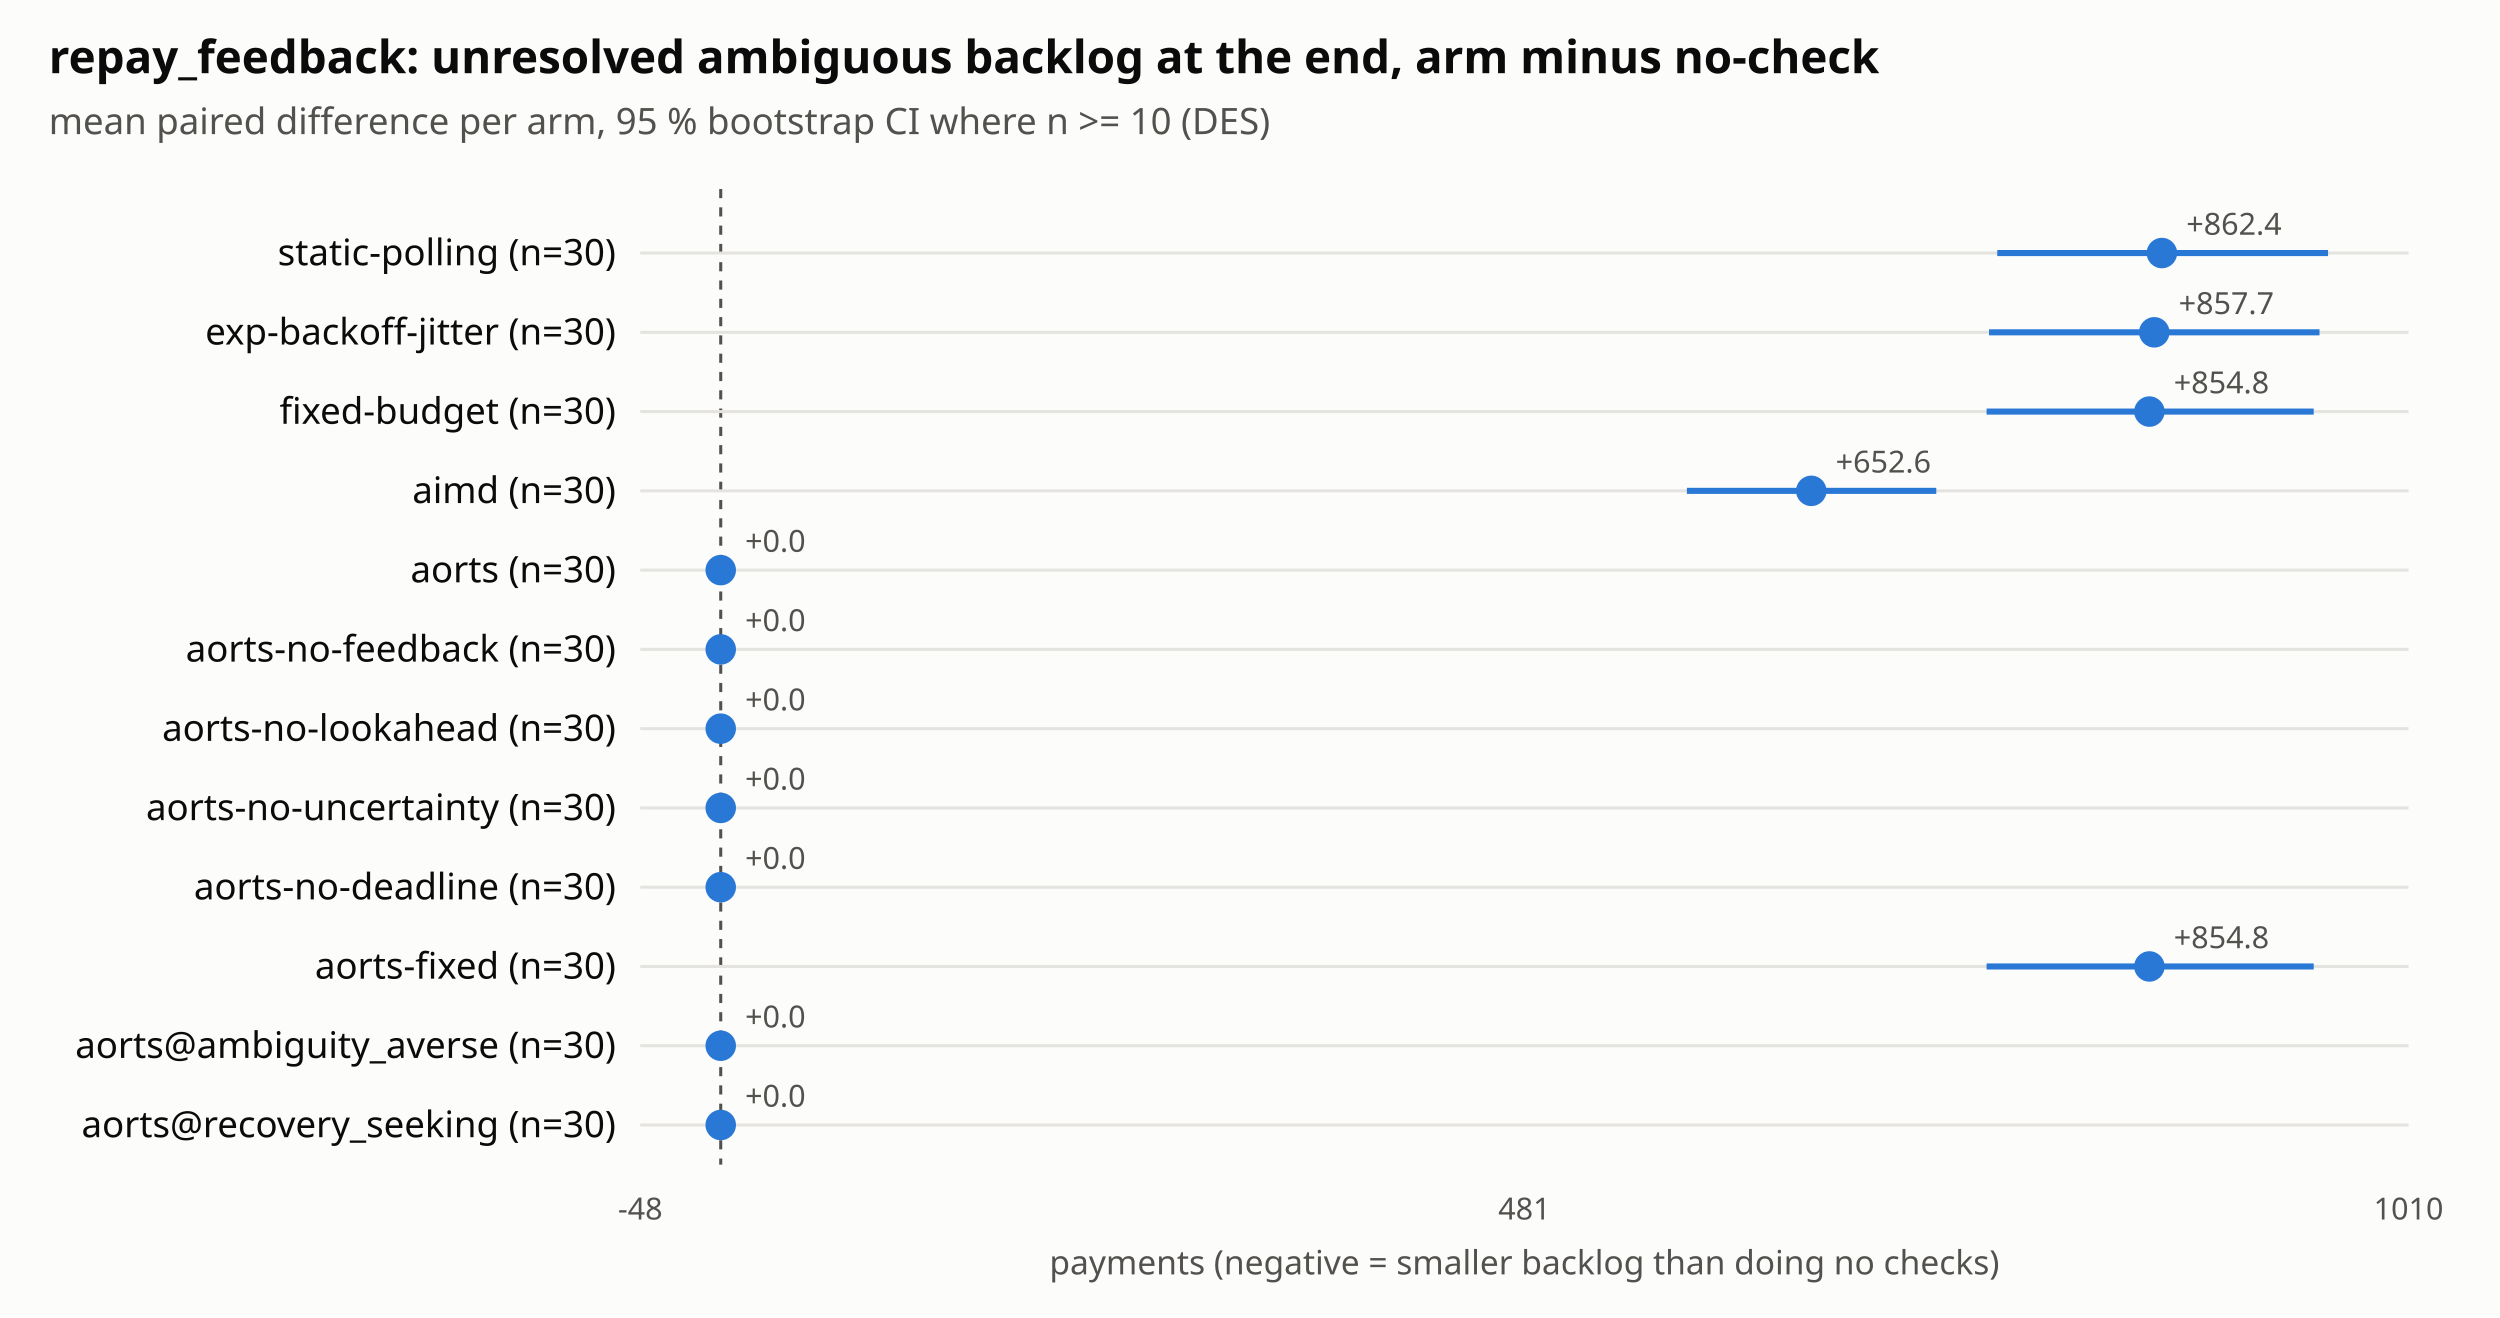
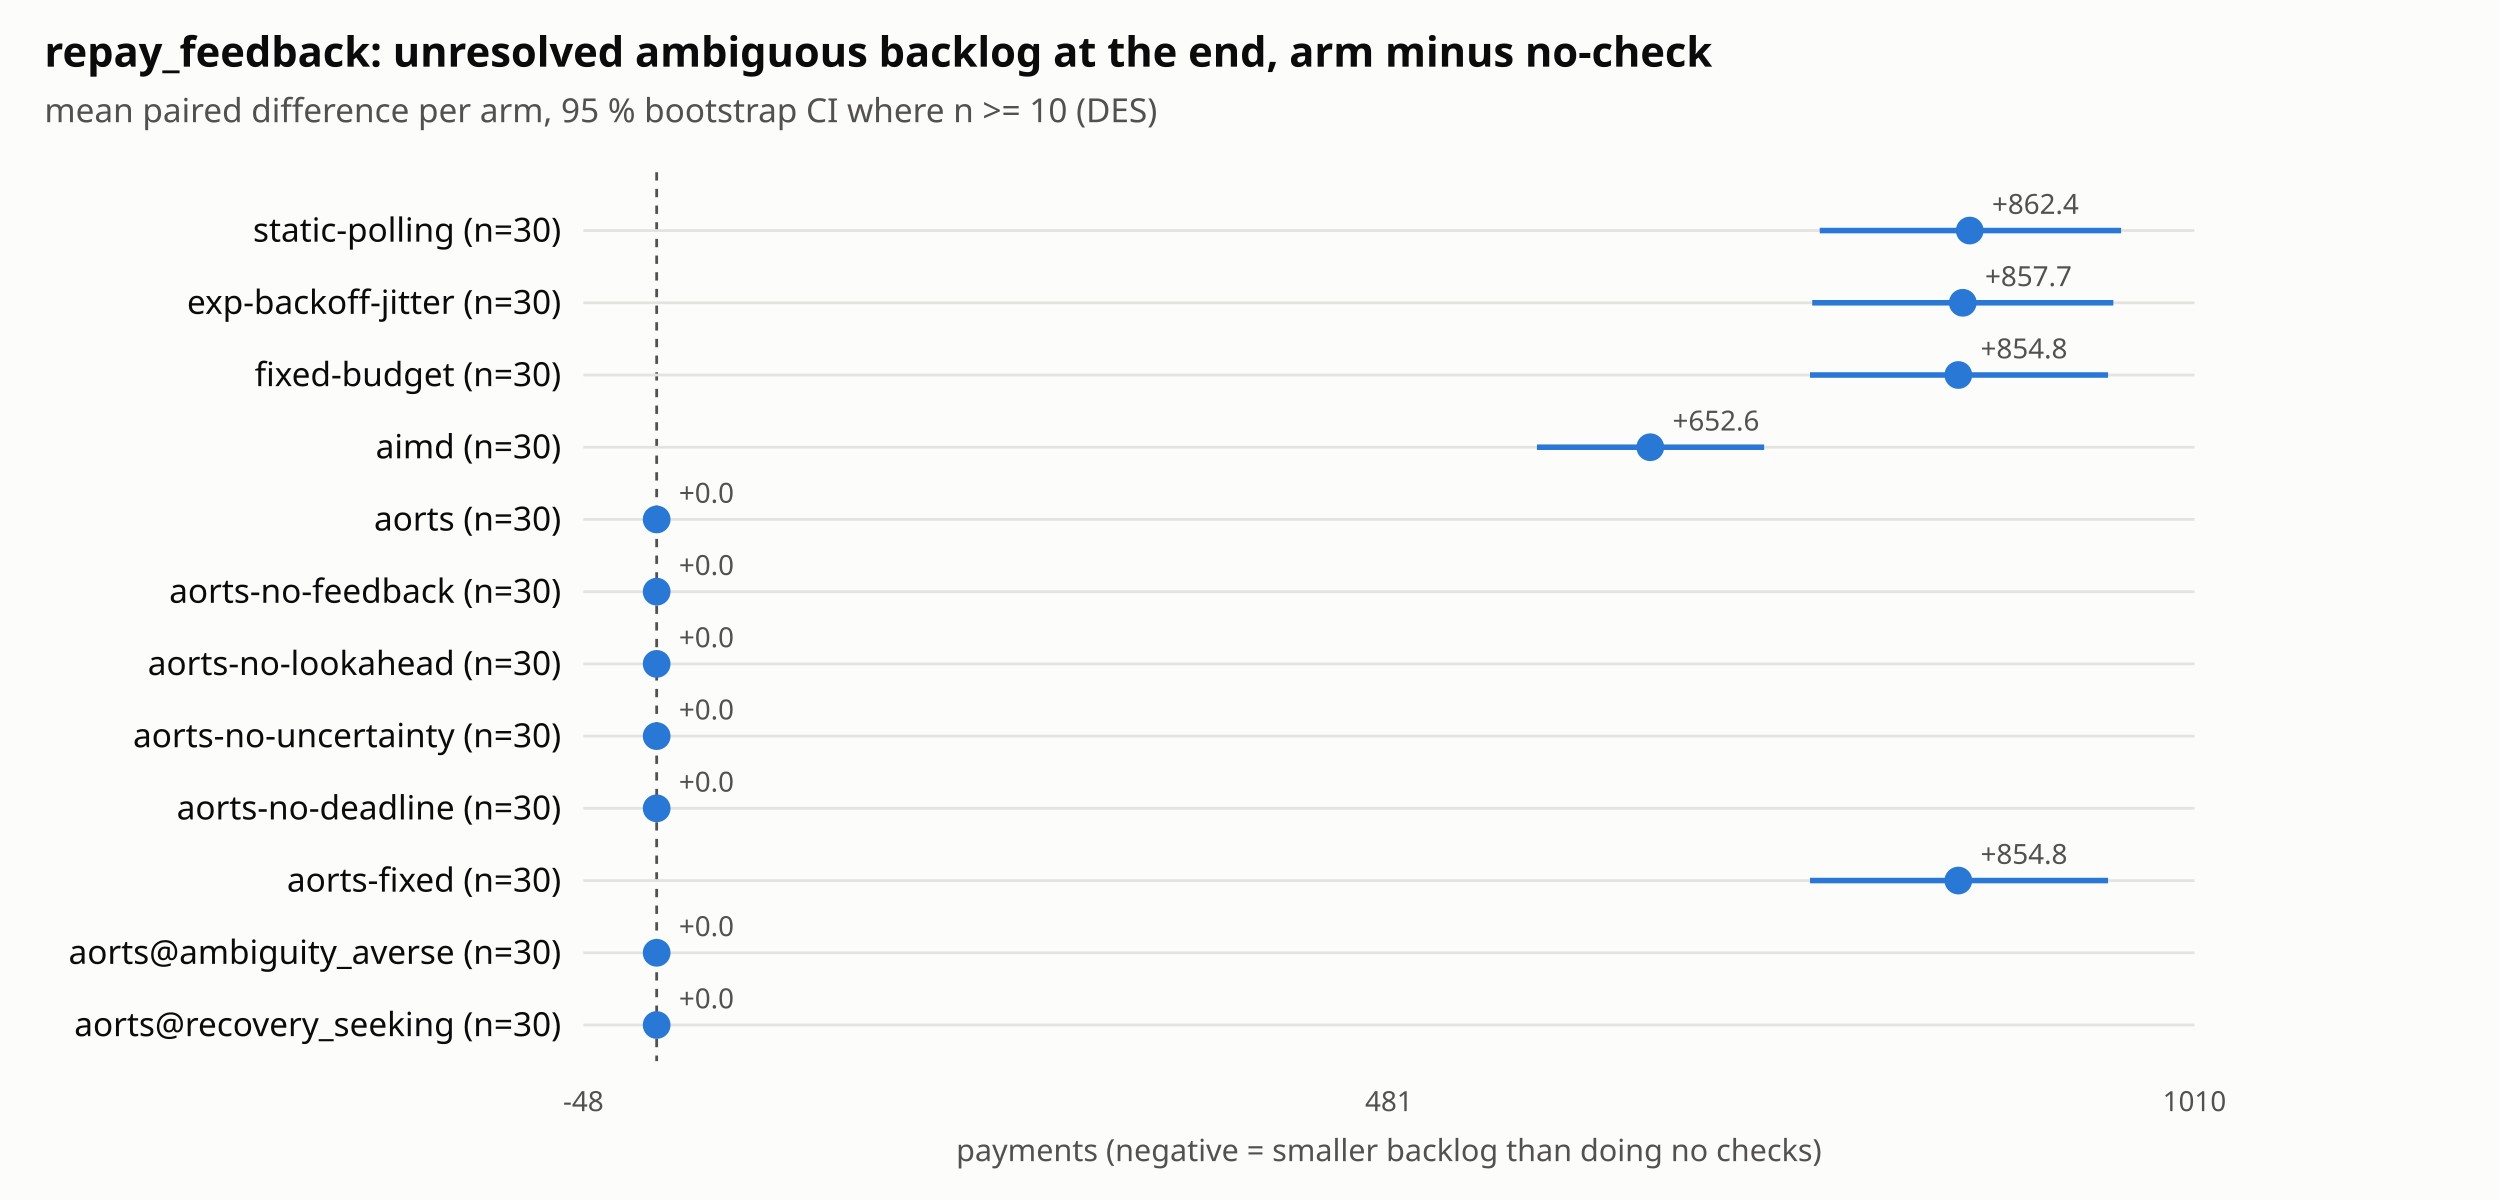
- <svg xmlns="http://www.w3.org/2000/svg" width="820" height="432" viewBox="0 0 820 432" font-family="system-ui, sans-serif">
+ <svg xmlns="http://www.w3.org/2000/svg" width="900" height="432" viewBox="0 0 900 432" font-family="system-ui, sans-serif">
  <style>.bg{fill:#fcfcfb}.t{fill:#0b0b0b}.m{fill:#52514e}.g{stroke:#e4e3df}.z{stroke:#52514e}.d{fill:#2a78d6}.w{stroke:#2a78d6}@media (prefers-color-scheme: dark){.bg{fill:#1a1a19}.t{fill:#f0efec}.m{fill:#c3c2b7}.g{stroke:#3a3936}.z{stroke:#c3c2b7}.d{fill:#3987e5}.w{stroke:#3987e5}}</style>
-   <rect class="bg" width="820" height="432" />
+   <rect class="bg" width="900" height="432" />
  <text class="t" x="16" y="24" font-size="15" font-weight="600">repay_feedback: unresolved ambiguous backlog at the end, arm minus no-check</text>
  <text class="m" x="16" y="44" font-size="12">mean paired difference per arm, 95 % bootstrap CI where n &gt;= 10 (DES)</text>
  <line class="z" x1="236.4" y1="62" x2="236.4" y2="382" stroke-dasharray="3 3" />
  <line class="g" x1="210" y1="83.0" x2="790" y2="83.0" />
  <text class="t" x="202" y="87.0" font-size="12" text-anchor="end">static-polling (n=30)</text>
  <line class="w" x1="655.1" y1="83.0" x2="763.6" y2="83.0" stroke-width="2" />
  <circle class="d" cx="709.1" cy="83.0" r="5" />
  <text class="m" x="717.1" y="77.0" font-size="10">+862.4</text>
  <line class="g" x1="210" y1="109.0" x2="790" y2="109.0" />
  <text class="t" x="202" y="113.0" font-size="12" text-anchor="end">exp-backoff-jitter (n=30)</text>
  <line class="w" x1="652.4" y1="109.0" x2="760.8" y2="109.0" stroke-width="2" />
  <circle class="d" cx="706.6" cy="109.0" r="5" />
  <text class="m" x="714.6" y="103.0" font-size="10">+857.7</text>
  <line class="g" x1="210" y1="135.0" x2="790" y2="135.0" />
  <text class="t" x="202" y="139.0" font-size="12" text-anchor="end">fixed-budget (n=30)</text>
  <line class="w" x1="651.6" y1="135.0" x2="758.9" y2="135.0" stroke-width="2" />
  <circle class="d" cx="705.0" cy="135.0" r="5" />
  <text class="m" x="713.0" y="129.0" font-size="10">+854.8</text>
  <line class="g" x1="210" y1="161.0" x2="790" y2="161.0" />
  <text class="t" x="202" y="165.0" font-size="12" text-anchor="end">aimd (n=30)</text>
  <line class="w" x1="553.3" y1="161.0" x2="635.1" y2="161.0" stroke-width="2" />
  <circle class="d" cx="594.1" cy="161.0" r="5" />
  <text class="m" x="602.1" y="155.0" font-size="10">+652.6</text>
  <line class="g" x1="210" y1="187.0" x2="790" y2="187.0" />
  <text class="t" x="202" y="191.0" font-size="12" text-anchor="end">aorts (n=30)</text>
  <circle class="d" cx="236.4" cy="187.0" r="5" />
  <text class="m" x="244.4" y="181.0" font-size="10">+0.0</text>
  <line class="g" x1="210" y1="213.0" x2="790" y2="213.0" />
  <text class="t" x="202" y="217.0" font-size="12" text-anchor="end">aorts-no-feedback (n=30)</text>
  <circle class="d" cx="236.4" cy="213.0" r="5" />
  <text class="m" x="244.4" y="207.0" font-size="10">+0.0</text>
  <line class="g" x1="210" y1="239.0" x2="790" y2="239.0" />
  <text class="t" x="202" y="243.0" font-size="12" text-anchor="end">aorts-no-lookahead (n=30)</text>
  <circle class="d" cx="236.4" cy="239.0" r="5" />
  <text class="m" x="244.4" y="233.0" font-size="10">+0.0</text>
  <line class="g" x1="210" y1="265.0" x2="790" y2="265.0" />
  <text class="t" x="202" y="269.0" font-size="12" text-anchor="end">aorts-no-uncertainty (n=30)</text>
  <circle class="d" cx="236.4" cy="265.0" r="5" />
  <text class="m" x="244.4" y="259.0" font-size="10">+0.0</text>
  <line class="g" x1="210" y1="291.0" x2="790" y2="291.0" />
  <text class="t" x="202" y="295.0" font-size="12" text-anchor="end">aorts-no-deadline (n=30)</text>
  <circle class="d" cx="236.4" cy="291.0" r="5" />
  <text class="m" x="244.4" y="285.0" font-size="10">+0.0</text>
  <line class="g" x1="210" y1="317.0" x2="790" y2="317.0" />
  <text class="t" x="202" y="321.0" font-size="12" text-anchor="end">aorts-fixed (n=30)</text>
  <line class="w" x1="651.6" y1="317.0" x2="758.9" y2="317.0" stroke-width="2" />
  <circle class="d" cx="705.0" cy="317.0" r="5" />
  <text class="m" x="713.0" y="311.0" font-size="10">+854.8</text>
  <line class="g" x1="210" y1="343.0" x2="790" y2="343.0" />
  <text class="t" x="202" y="347.0" font-size="12" text-anchor="end">aorts@ambiguity_averse (n=30)</text>
  <circle class="d" cx="236.4" cy="343.0" r="5" />
  <text class="m" x="244.4" y="337.0" font-size="10">+0.0</text>
  <line class="g" x1="210" y1="369.0" x2="790" y2="369.0" />
  <text class="t" x="202" y="373.0" font-size="12" text-anchor="end">aorts@recovery_seeking (n=30)</text>
  <circle class="d" cx="236.4" cy="369.0" r="5" />
  <text class="m" x="244.4" y="363.0" font-size="10">+0.0</text>
  <text class="m" x="210.0" y="400" font-size="10" text-anchor="middle">-48</text>
  <text class="m" x="500.0" y="400" font-size="10" text-anchor="middle">481</text>
  <text class="m" x="790.0" y="400" font-size="10" text-anchor="middle">1010</text>
  <text class="m" x="500.0" y="418" font-size="11" text-anchor="middle">payments (negative = smaller backlog than doing no checks)</text>
</svg>
